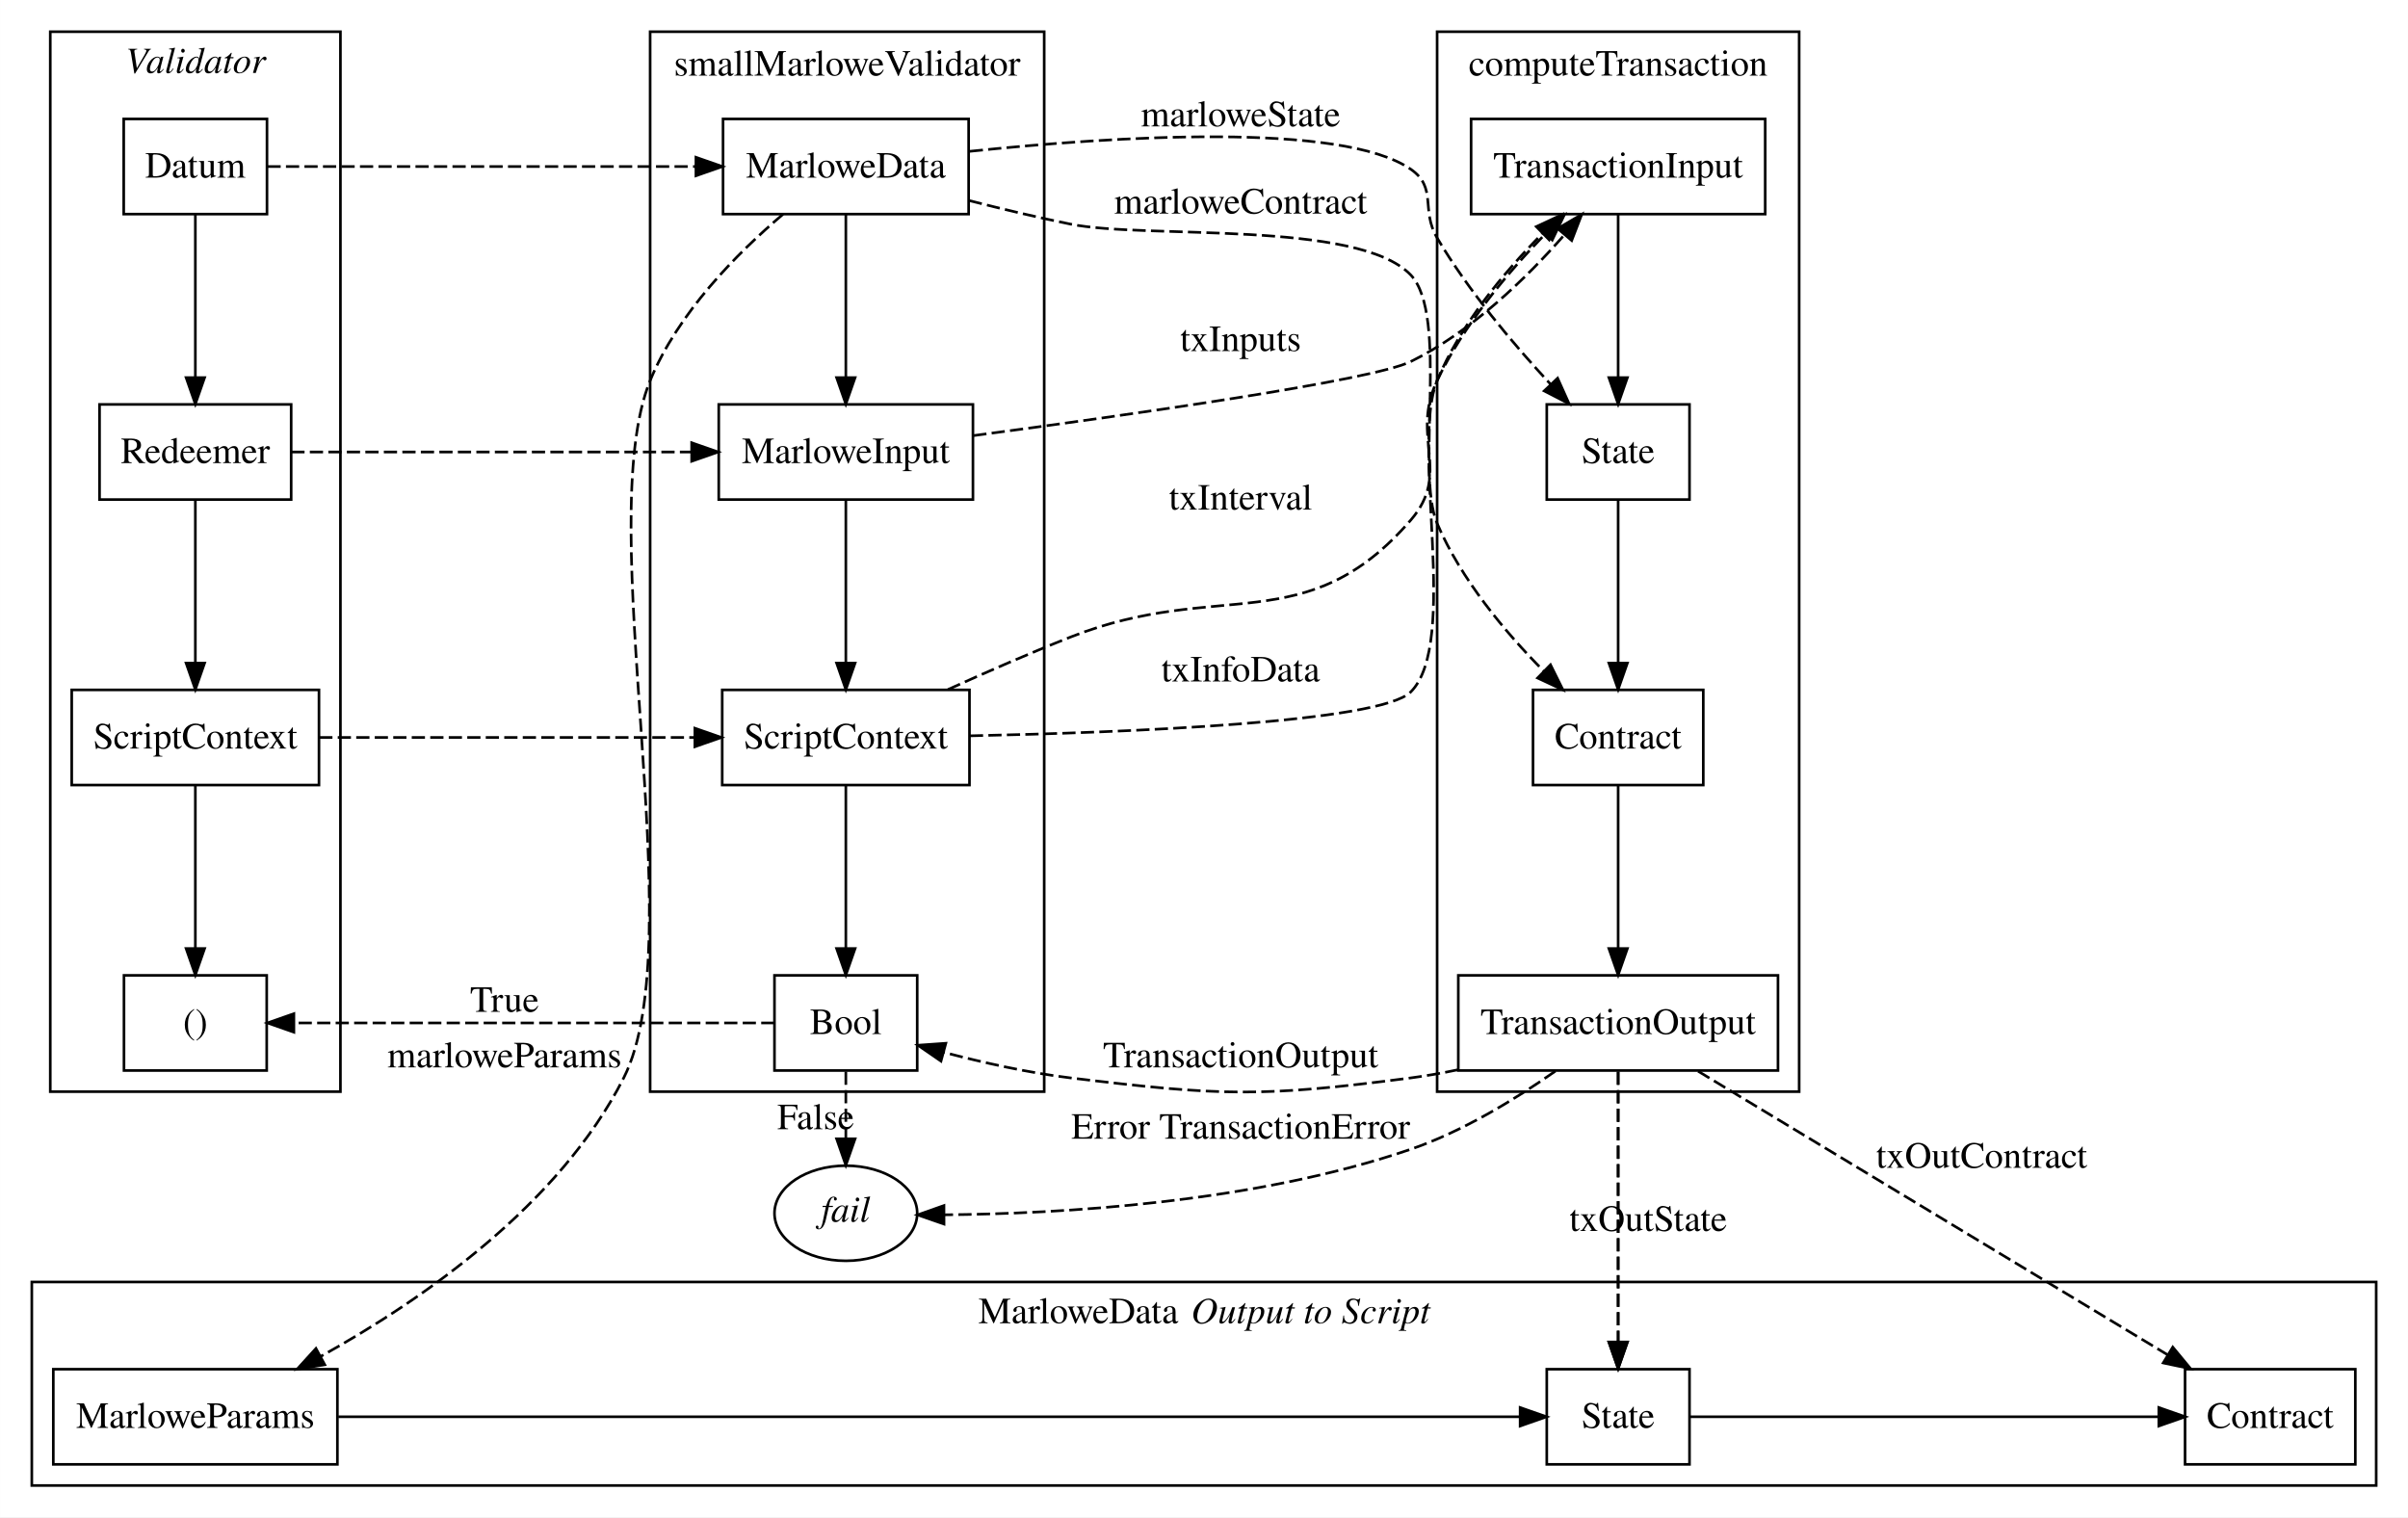
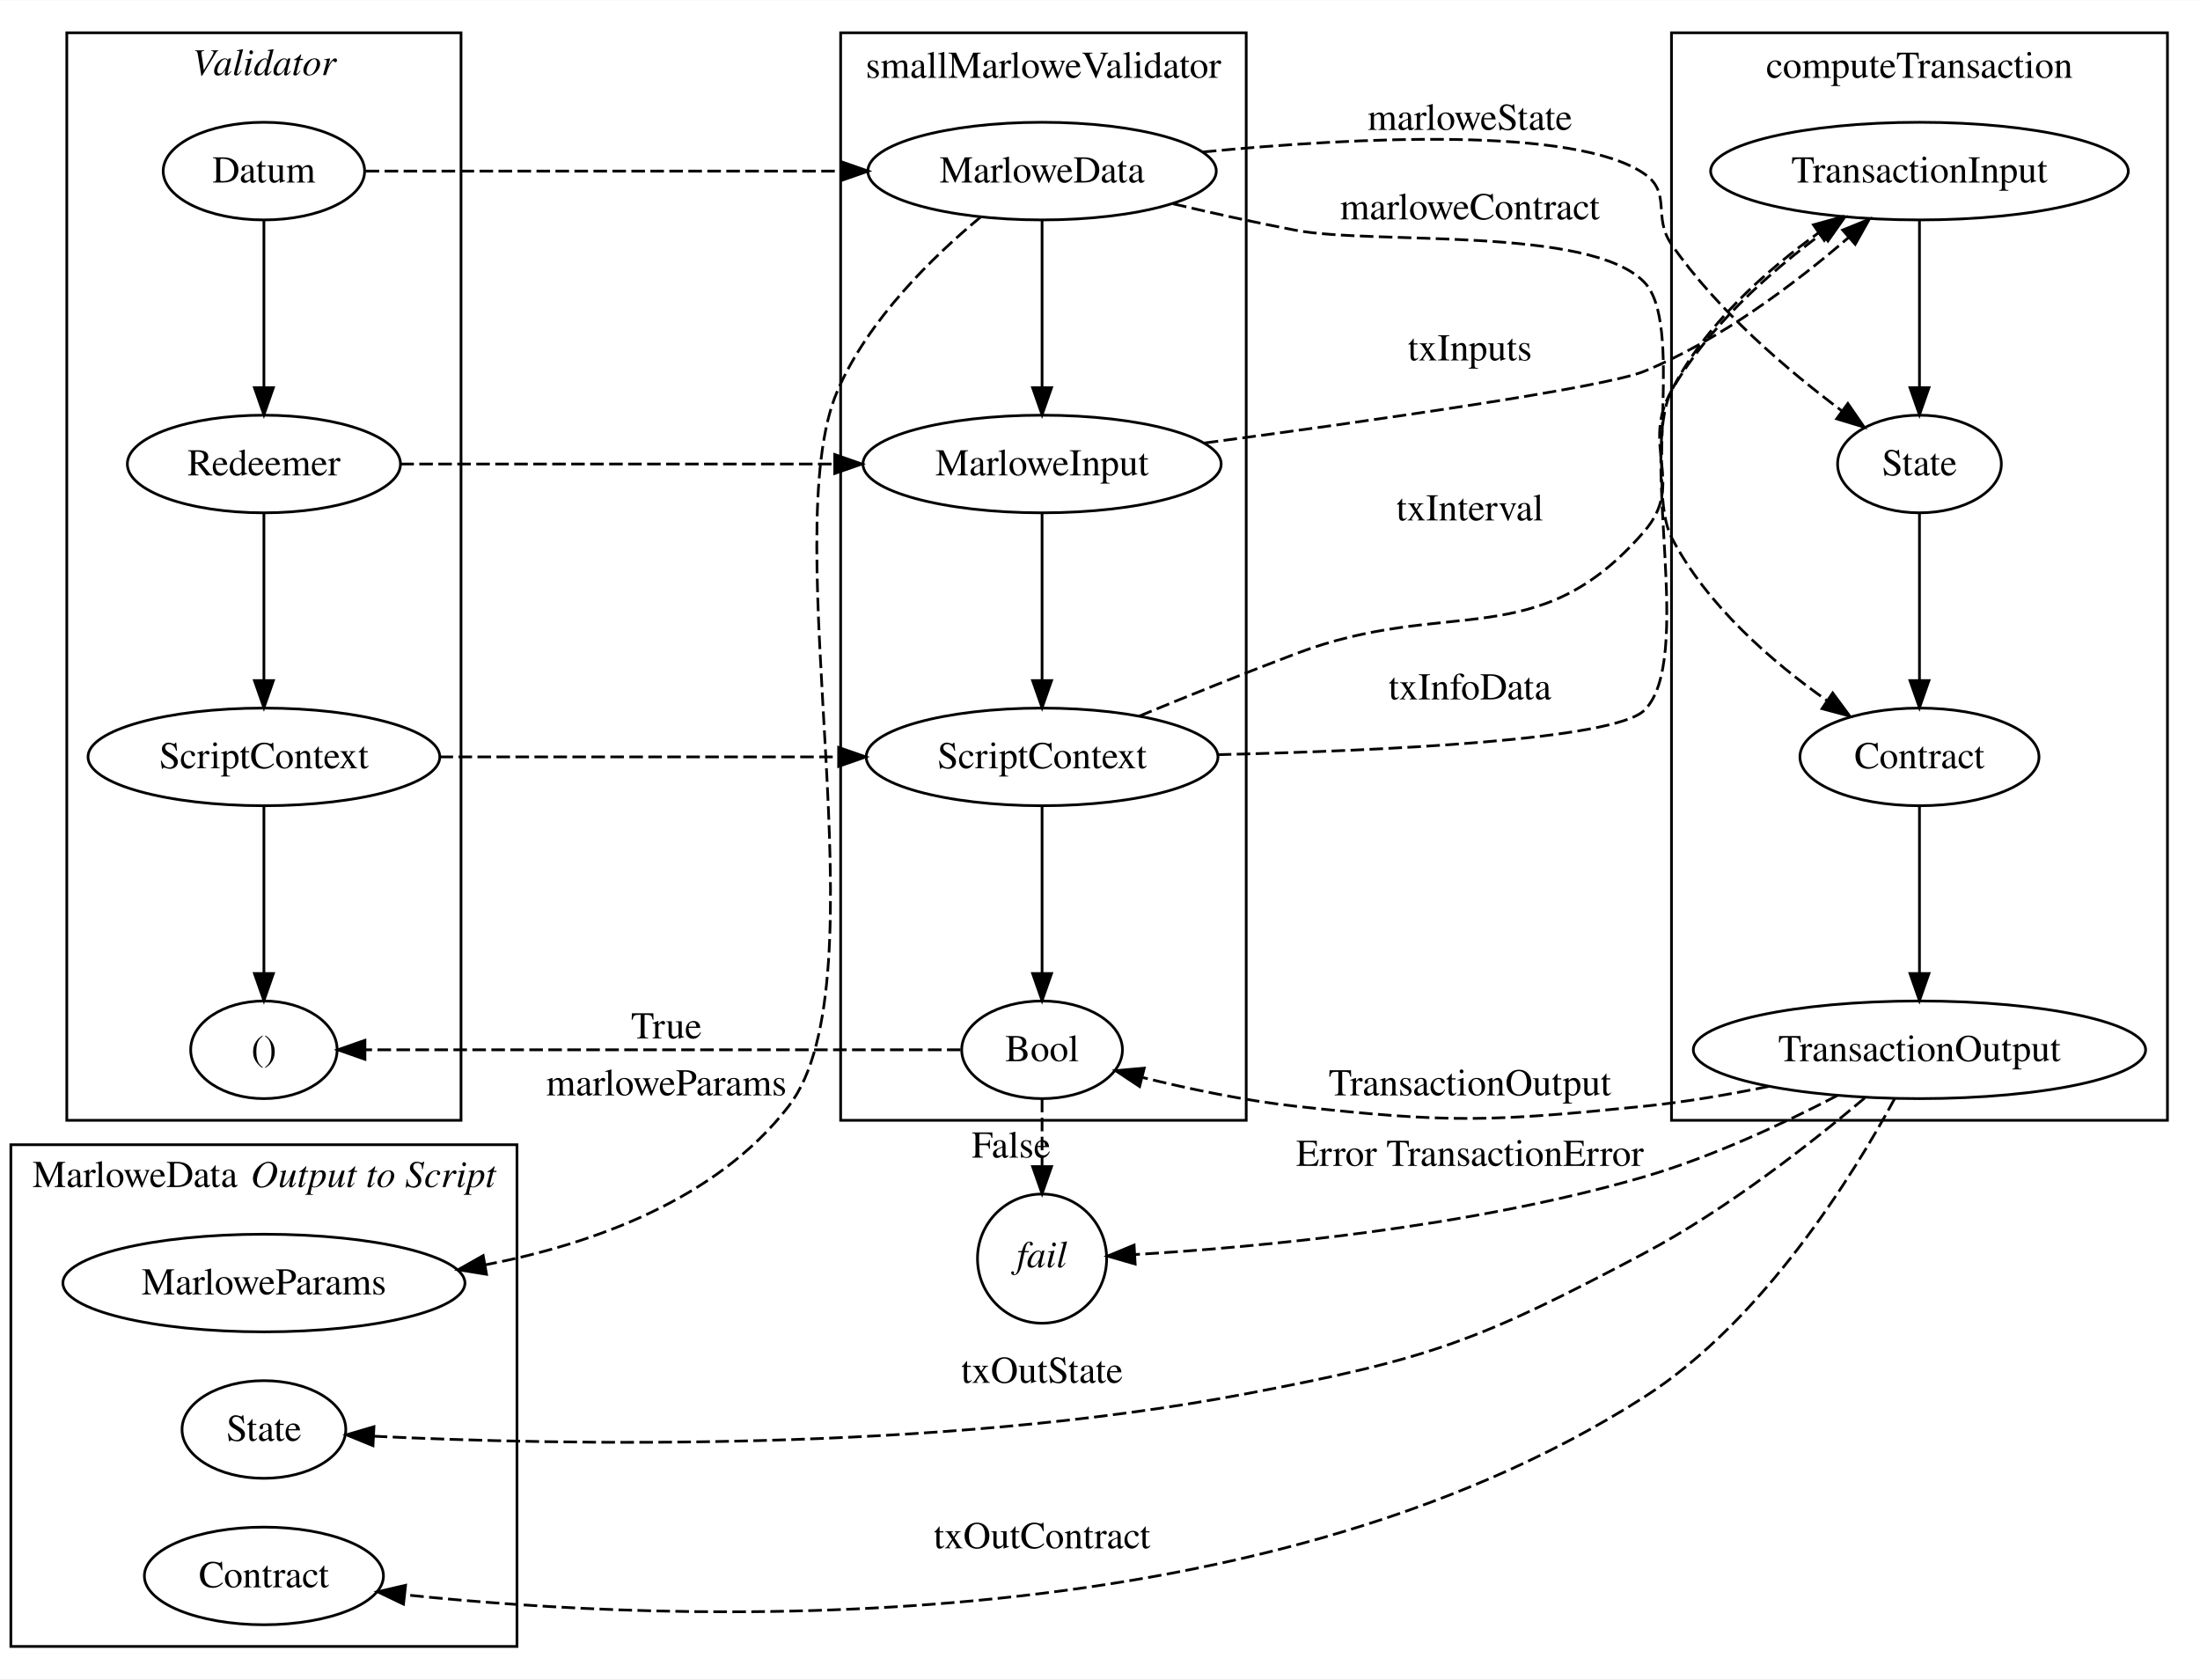
- <svg xmlns="http://www.w3.org/2000/svg" width="911pt" height="574pt" viewBox="0.00 0.00 910.93 574.00">
-   <g id="graph0" class="graph" transform="scale(1 1) rotate(0) translate(4 570)">
-     <polygon fill="#ffffff" stroke="transparent" points="-4,4 -4,-570 906.932,-570 906.932,4 -4,4" />
+ <svg xmlns="http://www.w3.org/2000/svg" width="811pt" height="619pt" viewBox="0.00 0.00 811.24 619.00">
+   <g id="graph0" class="graph" transform="scale(1 1) rotate(0) translate(4 615)">
+     <polygon fill="#ffffff" stroke="transparent" points="-4,4 -4,-615 807.237,-615 807.237,4 -4,4" />
    <g id="clust1" class="cluster">
-       <polygon fill="none" stroke="#000000" points="14.984,-157 14.984,-558 124.755,-558 124.755,-157 14.984,-157" />
-       <text text-anchor="start" x="43.435" y="-542.4" font-family="Times,serif" font-style="italic" font-size="14.00" fill="#000000">Validator</text>
+       <polygon fill="none" stroke="#000000" points="20.635,-202 20.635,-603 165.998,-603 165.998,-202 20.635,-202" />
+       <text text-anchor="start" x="66.882" y="-587.4" font-family="Times,serif" font-style="italic" font-size="14.00" fill="#000000">Validator</text>
    </g>
    <g id="clust2" class="cluster">
-       <polygon fill="none" stroke="#000000" points="241.924,-157 241.924,-558 391.007,-558 391.007,-157 241.924,-157" />
-       <text text-anchor="middle" x="316.466" y="-541.4" font-family="Times,serif" font-size="14.00" fill="#000000">smallMarloweValidator</text>
+       <polygon fill="none" stroke="#000000" points="305.983,-202 305.983,-603 455.535,-603 455.535,-202 305.983,-202" />
+       <text text-anchor="middle" x="380.759" y="-586.4" font-family="Times,serif" font-size="14.00" fill="#000000">smallMarloweValidator</text>
    </g>
    <g id="clust3" class="cluster">
-       <polygon fill="none" stroke="#000000" points="539.659,-157 539.659,-558 676.629,-558 676.629,-157 539.659,-157" />
-       <text text-anchor="middle" x="608.144" y="-541.4" font-family="Times,serif" font-size="14.00" fill="#000000">computeTransaction</text>
+       <polygon fill="none" stroke="#000000" points="612.351,-202 612.351,-603 795.237,-603 795.237,-202 612.351,-202" />
+       <text text-anchor="middle" x="703.794" y="-586.4" font-family="Times,serif" font-size="14.00" fill="#000000">computeTransaction</text>
    </g>
    <g id="clust4" class="cluster">
-       <polygon fill="none" stroke="#000000" points="8,-8 8,-85 894.932,-85 894.932,-8 8,-8" />
-       <text text-anchor="start" x="366.128" y="-69.4" font-family="Times,serif" font-size="14.00" fill="#000000">MarloweData </text>
-       <text text-anchor="start" x="446.587" y="-69.4" font-family="Times,serif" font-style="italic" font-size="14.00" fill="#000000">Output to Script</text>
+       <polygon fill="none" stroke="#000000" points="0,-8 0,-193 186.633,-193 186.633,-8 0,-8" />
+       <text text-anchor="start" x="7.979" y="-177.4" font-family="Times,serif" font-size="14.00" fill="#000000">MarloweData </text>
+       <text text-anchor="start" x="88.437" y="-177.4" font-family="Times,serif" font-style="italic" font-size="14.00" fill="#000000">Output to Script</text>
    </g>
    <g id="node1" class="node">
-       <polygon fill="none" stroke="#000000" points="96.972,-525 42.767,-525 42.767,-489 96.972,-489 96.972,-525" />
-       <text text-anchor="middle" x="69.87" y="-502.8" font-family="Times,serif" font-size="14.00" fill="#000000">Datum</text>
+       <ellipse fill="none" stroke="#000000" cx="93.317" cy="-552" rx="37.139" ry="18" />
+       <text text-anchor="middle" x="93.317" y="-547.8" font-family="Times,serif" font-size="14.00" fill="#000000">Datum</text>
    </g>
    <g id="node2" class="node">
-       <polygon fill="none" stroke="#000000" points="106.116,-417 33.623,-417 33.623,-381 106.116,-381 106.116,-417" />
-       <text text-anchor="middle" x="69.87" y="-394.8" font-family="Times,serif" font-size="14.00" fill="#000000">Redeemer</text>
+       <ellipse fill="none" stroke="#000000" cx="93.317" cy="-444" rx="50.359" ry="18" />
+       <text text-anchor="middle" x="93.317" y="-439.8" font-family="Times,serif" font-size="14.00" fill="#000000">Redeemer</text>
    </g>
    <g id="edge1" class="edge">
-       <path fill="none" stroke="#000000" d="M69.87,-488.747C69.87,-468.235 69.87,-447.723 69.87,-427.21" />
-       <polygon fill="#000000" stroke="#000000" points="73.37,-427.141 69.87,-417.141 66.37,-427.141 73.37,-427.141" />
+       <path fill="none" stroke="#000000" d="M93.317,-533.747C93.317,-513.235 93.317,-492.723 93.317,-472.21" />
+       <polygon fill="#000000" stroke="#000000" points="96.817,-472.141 93.317,-462.141 89.817,-472.141 96.817,-472.141" />
    </g>
    <g id="node6" class="node">
-       <polygon fill="none" stroke="#000000" points="362.424,-525 269.508,-525 269.508,-489 362.424,-489 362.424,-525" />
-       <text text-anchor="middle" x="315.966" y="-502.8" font-family="Times,serif" font-size="14.00" fill="#000000">MarloweData</text>
+       <ellipse fill="none" stroke="#000000" cx="380.259" cy="-552" rx="64.242" ry="18" />
+       <text text-anchor="middle" x="380.259" y="-547.8" font-family="Times,serif" font-size="14.00" fill="#000000">MarloweData</text>
    </g>
    <g id="edge9" class="edge">
-       <path fill="none" stroke="#000000" stroke-dasharray="5,2" d="M97.147,-507C136.017,-507 208.255,-507 259.072,-507" />
-       <polygon fill="#000000" stroke="#000000" points="259.252,-510.5 269.252,-507 259.252,-503.5 259.252,-510.5" />
+       <path fill="none" stroke="#000000" stroke-dasharray="5,2" d="M130.829,-552C175.091,-552 249.753,-552 305.881,-552" />
+       <polygon fill="#000000" stroke="#000000" points="306.134,-555.5 316.134,-552 306.134,-548.5 306.134,-555.5" />
    </g>
    <g id="node3" class="node">
-       <polygon fill="none" stroke="#000000" points="116.641,-309 23.098,-309 23.098,-273 116.641,-273 116.641,-309" />
-       <text text-anchor="middle" x="69.87" y="-286.8" font-family="Times,serif" font-size="14.00" fill="#000000">ScriptContext</text>
+       <ellipse fill="none" stroke="#000000" cx="93.317" cy="-336" rx="64.864" ry="18" />
+       <text text-anchor="middle" x="93.317" y="-331.8" font-family="Times,serif" font-size="14.00" fill="#000000">ScriptContext</text>
    </g>
    <g id="edge2" class="edge">
-       <path fill="none" stroke="#000000" d="M69.87,-380.747C69.87,-360.235 69.87,-339.723 69.87,-319.21" />
-       <polygon fill="#000000" stroke="#000000" points="73.37,-319.141 69.87,-309.141 66.37,-319.141 73.37,-319.141" />
+       <path fill="none" stroke="#000000" d="M93.317,-425.747C93.317,-405.235 93.317,-384.723 93.317,-364.21" />
+       <polygon fill="#000000" stroke="#000000" points="96.817,-364.141 93.317,-354.141 89.817,-364.141 96.817,-364.141" />
    </g>
    <g id="node7" class="node">
-       <polygon fill="none" stroke="#000000" points="364.049,-417 267.883,-417 267.883,-381 364.049,-381 364.049,-417" />
-       <text text-anchor="middle" x="315.966" y="-394.8" font-family="Times,serif" font-size="14.00" fill="#000000">MarloweInput</text>
+       <ellipse fill="none" stroke="#000000" cx="380.259" cy="-444" rx="66.053" ry="18" />
+       <text text-anchor="middle" x="380.259" y="-439.8" font-family="Times,serif" font-size="14.00" fill="#000000">MarloweInput</text>
    </g>
    <g id="edge10" class="edge">
-       <path fill="none" stroke="#000000" stroke-dasharray="5,2" d="M106.182,-399C146.042,-399 210.609,-399 257.596,-399" />
-       <polygon fill="#000000" stroke="#000000" points="257.639,-402.5 267.639,-399 257.639,-395.5 257.639,-402.5" />
+       <path fill="none" stroke="#000000" stroke-dasharray="5,2" d="M143.626,-444C187.835,-444 252.836,-444 303.531,-444" />
+       <polygon fill="#000000" stroke="#000000" points="303.793,-447.5 313.793,-444 303.793,-440.5 303.793,-447.5" />
    </g>
    <g id="node4" class="node">
-       <polygon fill="none" stroke="#000000" points="96.87,-201 42.87,-201 42.87,-165 96.87,-165 96.87,-201" />
-       <text text-anchor="middle" x="69.87" y="-178.8" font-family="Times,serif" font-size="14.00" fill="#000000">()</text>
+       <ellipse fill="none" stroke="#000000" cx="93.317" cy="-228" rx="27" ry="18" />
+       <text text-anchor="middle" x="93.317" y="-223.8" font-family="Times,serif" font-size="14.00" fill="#000000">()</text>
    </g>
    <g id="edge3" class="edge">
-       <path fill="none" stroke="#000000" d="M69.87,-272.747C69.87,-252.235 69.87,-231.723 69.87,-211.21" />
-       <polygon fill="#000000" stroke="#000000" points="73.37,-211.141 69.87,-201.141 66.37,-211.141 73.37,-211.141" />
+       <path fill="none" stroke="#000000" d="M93.317,-317.747C93.317,-297.235 93.317,-276.723 93.317,-256.21" />
+       <polygon fill="#000000" stroke="#000000" points="96.817,-256.141 93.317,-246.141 89.817,-256.141 96.817,-256.141" />
    </g>
    <g id="node8" class="node">
-       <polygon fill="none" stroke="#000000" points="362.738,-309 269.194,-309 269.194,-273 362.738,-273 362.738,-309" />
-       <text text-anchor="middle" x="315.966" y="-286.8" font-family="Times,serif" font-size="14.00" fill="#000000">ScriptContext</text>
+       <ellipse fill="none" stroke="#000000" cx="380.259" cy="-336" rx="64.864" ry="18" />
+       <text text-anchor="middle" x="380.259" y="-331.8" font-family="Times,serif" font-size="14.00" fill="#000000">ScriptContext</text>
    </g>
    <g id="edge11" class="edge">
-       <path fill="none" stroke="#000000" stroke-dasharray="5,2" d="M116.738,-291C157.148,-291 215.632,-291 258.787,-291" />
-       <polygon fill="#000000" stroke="#000000" points="258.854,-294.5 268.854,-291 258.854,-287.5 258.854,-294.5" />
+       <path fill="none" stroke="#000000" stroke-dasharray="5,2" d="M158.07,-336C201.713,-336 259.431,-336 305.101,-336" />
+       <polygon fill="#000000" stroke="#000000" points="305.245,-339.5 315.245,-336 305.245,-332.5 305.245,-339.5" />
    </g>
    <g id="node5" class="node">
-       <ellipse fill="none" stroke="#000000" cx="315.966" cy="-111" rx="27" ry="18" />
-       <text text-anchor="start" x="306.638" y="-107.8" font-family="Times,serif" font-style="italic" font-size="14.00" fill="#000000">fail</text>
+       <ellipse fill="none" stroke="#000000" cx="380.259" cy="-151" rx="23.811" ry="23.811" />
+       <text text-anchor="start" x="370.93" y="-147.8" font-family="Times,serif" font-style="italic" font-size="14.00" fill="#000000">fail</text>
    </g>
    <g id="edge5" class="edge">
-       <path fill="none" stroke="#000000" d="M315.966,-488.747C315.966,-468.235 315.966,-447.723 315.966,-427.21" />
-       <polygon fill="#000000" stroke="#000000" points="319.466,-427.141 315.966,-417.141 312.466,-427.141 319.466,-427.141" />
+       <path fill="none" stroke="#000000" d="M380.259,-533.747C380.259,-513.235 380.259,-492.723 380.259,-472.21" />
+       <polygon fill="#000000" stroke="#000000" points="383.759,-472.141 380.259,-462.141 376.759,-472.141 383.759,-472.141" />
    </g>
    <g id="node10" class="node">
-       <polygon fill="none" stroke="#000000" points="663.779,-525 552.51,-525 552.51,-489 663.779,-489 663.779,-525" />
-       <text text-anchor="middle" x="608.144" y="-502.8" font-family="Times,serif" font-size="14.00" fill="#000000">TransactionInput</text>
+       <ellipse fill="none" stroke="#000000" cx="703.794" cy="-552" rx="77.006" ry="18" />
+       <text text-anchor="middle" x="703.794" y="-547.8" font-family="Times,serif" font-size="14.00" fill="#000000">TransactionInput</text>
    </g>
    <g id="node11" class="node">
-       <polygon fill="none" stroke="#000000" points="635.144,-417 581.144,-417 581.144,-381 635.144,-381 635.144,-417" />
-       <text text-anchor="middle" x="608.144" y="-394.8" font-family="Times,serif" font-size="14.00" fill="#000000">State</text>
+       <ellipse fill="none" stroke="#000000" cx="703.794" cy="-444" rx="30.192" ry="18" />
+       <text text-anchor="middle" x="703.794" y="-439.8" font-family="Times,serif" font-size="14.00" fill="#000000">State</text>
    </g>
    <g id="edge20" class="edge">
-       <path fill="none" stroke="#000000" stroke-dasharray="5,2" d="M362.843,-512.752C417.483,-518.445 503.63,-523.966 529.659,-506 539.848,-498.967 533.352,-490.654 539.659,-480 551.562,-459.894 568.49,-439.82 582.537,-424.686" />
-       <polygon fill="#000000" stroke="#000000" points="585.245,-426.916 589.579,-417.248 580.162,-422.104 585.245,-426.916" />
-       <text text-anchor="middle" x="465.333" y="-522.2" font-family="Times,serif" font-size="14.00" fill="#000000">marloweState</text>
+       <path fill="none" stroke="#000000" stroke-dasharray="5,2" d="M439.554,-559.049C496.304,-564.519 576.923,-568.548 602.351,-551 612.54,-543.968 605.293,-535.172 612.351,-525 629.381,-500.452 655.359,-478.393 675.28,-463.517" />
+       <polygon fill="#000000" stroke="#000000" points="677.384,-466.314 683.403,-457.595 673.26,-460.658 677.384,-466.314" />
+       <text text-anchor="middle" x="538.025" y="-567.2" font-family="Times,serif" font-size="14.00" fill="#000000">marloweState</text>
    </g>
    <g id="node12" class="node">
-       <polygon fill="none" stroke="#000000" points="640.352,-309 575.936,-309 575.936,-273 640.352,-273 640.352,-309" />
-       <text text-anchor="middle" x="608.144" y="-286.8" font-family="Times,serif" font-size="14.00" fill="#000000">Contract</text>
+       <ellipse fill="none" stroke="#000000" cx="703.794" cy="-336" rx="44.08" ry="18" />
+       <text text-anchor="middle" x="703.794" y="-331.8" font-family="Times,serif" font-size="14.00" fill="#000000">Contract</text>
    </g>
    <g id="edge21" class="edge">
-       <path fill="none" stroke="#000000" stroke-dasharray="5,2" d="M362.553,-494.138C374.989,-490.957 388.458,-487.738 401.007,-485.2 429.339,-479.47 509.655,-486.866 529.659,-466 544.196,-450.836 531.402,-391.316 539.659,-372 548.719,-350.803 565.294,-330.969 579.868,-316.232" />
-       <polygon fill="#000000" stroke="#000000" points="582.551,-318.504 587.256,-309.011 577.659,-313.498 582.551,-318.504" />
-       <text text-anchor="middle" x="465.333" y="-489.2" font-family="Times,serif" font-size="14.00" fill="#000000">marloweContract</text>
+       <path fill="none" stroke="#000000" stroke-dasharray="5,2" d="M428.597,-539.936C443.052,-536.541 458.973,-533.012 473.699,-530.2 502.092,-524.779 582.346,-531.866 602.351,-511 616.888,-495.836 602.726,-435.672 612.351,-417 625.274,-391.928 649.451,-371.044 669.7,-356.764" />
+       <polygon fill="#000000" stroke="#000000" points="671.793,-359.574 678.094,-351.056 667.856,-353.786 671.793,-359.574" />
+       <text text-anchor="middle" x="538.025" y="-534.2" font-family="Times,serif" font-size="14.00" fill="#000000">marloweContract</text>
    </g>
    <g id="node14" class="node">
-       <polygon fill="none" stroke="#000000" points="123.609,-52 16.13,-52 16.13,-16 123.609,-16 123.609,-52" />
-       <text text-anchor="middle" x="69.87" y="-29.8" font-family="Times,serif" font-size="14.00" fill="#000000">MarloweParams</text>
+       <ellipse fill="none" stroke="#000000" cx="93.317" cy="-142" rx="74.133" ry="18" />
+       <text text-anchor="middle" x="93.317" y="-137.8" font-family="Times,serif" font-size="14.00" fill="#000000">MarloweParams</text>
+     </g>
+     <g id="edge26" class="edge">
+       <path fill="none" stroke="#000000" stroke-dasharray="5,2" d="M357.706,-535.146C339.894,-520.401 316.206,-497.272 304.818,-471 281.45,-417.088 322.703,-253.728 286.818,-207.2 260.373,-172.912 215.111,-156.5 175.009,-148.713" />
+       <polygon fill="#000000" stroke="#000000" points="175.399,-145.227 164.939,-146.913 174.167,-152.118 175.399,-145.227" />
+       <text text-anchor="middle" x="241.726" y="-211.2" font-family="Times,serif" font-size="14.00" fill="#000000">marloweParams</text>
+     </g>
+     <g id="edge6" class="edge">
+       <path fill="none" stroke="#000000" d="M380.259,-425.747C380.259,-405.235 380.259,-384.723 380.259,-364.21" />
+       <polygon fill="#000000" stroke="#000000" points="383.759,-364.141 380.259,-354.141 376.759,-364.141 383.759,-364.141" />
+     </g>
+     <g id="edge22" class="edge">
+       <path fill="none" stroke="#000000" stroke-dasharray="5,2" d="M440.24,-451.752C500.84,-459.822 587.585,-472.115 602.351,-478.2 630.542,-489.817 658.238,-510.799 677.549,-527.429" />
+       <polygon fill="#000000" stroke="#000000" points="675.472,-530.264 685.289,-534.25 680.1,-525.013 675.472,-530.264" />
+       <text text-anchor="middle" x="538.025" y="-482.2" font-family="Times,serif" font-size="14.00" fill="#000000">txInputs</text>
+     </g>
+     <g id="node9" class="node">
+       <ellipse fill="none" stroke="#000000" cx="380.259" cy="-228" rx="29.636" ry="18" />
+       <text text-anchor="middle" x="380.259" y="-223.8" font-family="Times,serif" font-size="14.00" fill="#000000">Bool</text>
+     </g>
+     <g id="edge7" class="edge">
+       <path fill="none" stroke="#000000" d="M380.259,-317.747C380.259,-297.235 380.259,-276.723 380.259,-256.21" />
+       <polygon fill="#000000" stroke="#000000" points="383.759,-256.141 380.259,-246.141 376.759,-256.141 383.759,-256.141" />
+     </g>
+     <g id="edge23" class="edge">
+       <path fill="none" stroke="#000000" stroke-dasharray="5,2" d="M416.039,-351.024C433.374,-358.182 454.538,-366.743 473.699,-374 530.375,-395.466 562.763,-373.312 602.351,-419.2 617.667,-436.954 600.735,-450.632 612.351,-471 625.713,-494.43 648.367,-514.572 667.783,-528.909" />
+       <polygon fill="#000000" stroke="#000000" points="665.978,-531.921 676.15,-534.885 670.047,-526.225 665.978,-531.921" />
+       <text text-anchor="middle" x="538.025" y="-423.2" font-family="Times,serif" font-size="14.00" fill="#000000">txInterval</text>
+     </g>
+     <g id="edge24" class="edge">
+       <path fill="none" stroke="#000000" stroke-dasharray="5,2" d="M445.036,-336.824C506.573,-338.271 591.32,-342.251 602.351,-353.2 620.996,-371.708 600.563,-447.521 612.351,-471 624.424,-495.047 646.99,-515.154 666.684,-529.32" />
+       <polygon fill="#000000" stroke="#000000" points="664.697,-532.201 674.909,-535.021 668.685,-526.448 664.697,-532.201" />
+       <text text-anchor="middle" x="538.025" y="-357.2" font-family="Times,serif" font-size="14.00" fill="#000000">txInfoData</text>
+     </g>
+     <g id="edge12" class="edge">
+       <path fill="none" stroke="#000000" stroke-dasharray="5,2" d="M350.193,-228C297.411,-228 188.238,-228 130.69,-228" />
+       <polygon fill="#000000" stroke="#000000" points="130.57,-224.5 120.57,-228 130.57,-231.5 130.57,-224.5" />
+       <text text-anchor="middle" x="241.726" y="-232.2" font-family="Times,serif" font-size="14.00" fill="#000000">True</text>
+     </g>
+     <g id="edge8" class="edge">
+       <path fill="none" stroke="#000000" stroke-dasharray="5,2" d="M380.259,-209.947C380.259,-202.525 380.259,-193.675 380.259,-185.118" />
+       <polygon fill="#000000" stroke="#000000" points="383.759,-184.941 380.259,-174.941 376.759,-184.941 383.759,-184.941" />
+       <text text-anchor="middle" x="368.859" y="-188.253" font-family="Times,serif" font-size="14.00" fill="#000000">False</text>
+     </g>
+     <g id="node13" class="node">
+       <ellipse fill="none" stroke="#000000" cx="703.794" cy="-228" rx="83.387" ry="18" />
+       <text text-anchor="middle" x="703.794" y="-223.8" font-family="Times,serif" font-size="14.00" fill="#000000">TransactionOutput</text>
+     </g>
+     <g id="edge13" class="edge">
+       <path fill="none" stroke="#000000" d="M703.794,-533.747C703.794,-513.235 703.794,-492.723 703.794,-472.21" />
+       <polygon fill="#000000" stroke="#000000" points="707.294,-472.141 703.794,-462.141 700.294,-472.141 707.294,-472.141" />
+     </g>
+     <g id="edge14" class="edge">
+       <path fill="none" stroke="#000000" d="M703.794,-425.747C703.794,-405.235 703.794,-384.723 703.794,-364.21" />
+       <polygon fill="#000000" stroke="#000000" points="707.294,-364.141 703.794,-354.141 700.294,-364.141 707.294,-364.141" />
+     </g>
+     <g id="edge15" class="edge">
+       <path fill="none" stroke="#000000" d="M703.794,-317.747C703.794,-297.235 703.794,-276.723 703.794,-256.21" />
+       <polygon fill="#000000" stroke="#000000" points="707.294,-256.141 703.794,-246.141 700.294,-256.141 707.294,-256.141" />
+     </g>
+     <g id="edge29" class="edge">
+       <path fill="none" stroke="#000000" stroke-dasharray="5,2" d="M673.636,-211.201C653.926,-200.956 627.302,-188.475 602.351,-181.2 537.642,-162.333 458.82,-155.172 414.61,-152.513" />
+       <polygon fill="#000000" stroke="#000000" points="414.588,-149.006 404.408,-151.943 414.197,-155.995 414.588,-149.006" />
+       <text text-anchor="middle" x="538.025" y="-185.2" font-family="Times,serif" font-size="14.00" fill="#000000">Error TransactionError</text>
+     </g>
+     <g id="edge25" class="edge">
+       <path fill="none" stroke="#000000" stroke-dasharray="5,2" d="M648.296,-214.513C633.462,-211.488 617.375,-208.725 602.351,-207.2 545.464,-201.428 530.535,-200.951 473.699,-207.2 454.957,-209.261 434.475,-213.58 417.476,-217.752" />
+       <polygon fill="#000000" stroke="#000000" points="416.222,-214.459 407.388,-220.308 417.942,-221.244 416.222,-214.459" />
+       <text text-anchor="middle" x="538.025" y="-211.2" font-family="Times,serif" font-size="14.00" fill="#000000">TransactionOutput</text>
+     </g>
+     <g id="node15" class="node">
+       <ellipse fill="none" stroke="#000000" cx="93.317" cy="-88" rx="30.192" ry="18" />
+       <text text-anchor="middle" x="93.317" y="-83.8" font-family="Times,serif" font-size="14.00" fill="#000000">State</text>
+     </g>
+     <g id="edge27" class="edge">
+       <path fill="none" stroke="#000000" stroke-dasharray="5,2" d="M683.641,-210.261C663.995,-193.68 632.722,-169.125 602.351,-153 541.297,-120.585 523.606,-114.117 455.699,-101.2 340.636,-79.313 201.42,-82.267 133.929,-85.515" />
+       <polygon fill="#000000" stroke="#000000" points="133.537,-82.031 123.728,-86.035 133.893,-89.022 133.537,-82.031" />
+       <text text-anchor="middle" x="380.259" y="-105.2" font-family="Times,serif" font-size="14.00" fill="#000000">                          txOutState</text>
+     </g>
+     <g id="node16" class="node">
+       <ellipse fill="none" stroke="#000000" cx="93.317" cy="-34" rx="44.08" ry="18" />
+       <text text-anchor="middle" x="93.317" y="-29.8" font-family="Times,serif" font-size="14.00" fill="#000000">Contract</text>
    </g>
    <g id="edge28" class="edge">
-       <path fill="none" stroke="#000000" stroke-dasharray="5,2" d="M292.19,-488.937C274.769,-474.151 252.407,-451.56 241.924,-426 219.663,-371.723 258.477,-214.511 231.924,-162.2 207.497,-114.076 155.816,-78.241 117.348,-56.87" />
-       <polygon fill="#000000" stroke="#000000" points="118.832,-53.693 108.372,-52.01 115.499,-59.849 118.832,-53.693" />
-       <text text-anchor="middle" x="186.832" y="-166.2" font-family="Times,serif" font-size="14.00" fill="#000000">marloweParams</text>
-     </g>
-     <g id="edge6" class="edge">
-       <path fill="none" stroke="#000000" d="M315.966,-380.747C315.966,-360.235 315.966,-339.723 315.966,-319.21" />
-       <polygon fill="#000000" stroke="#000000" points="319.466,-319.141 315.966,-309.141 312.466,-319.141 319.466,-319.141" />
-     </g>
-     <g id="edge22" class="edge">
-       <path fill="none" stroke="#000000" stroke-dasharray="5,2" d="M364.19,-405.194C422.612,-412.935 515.074,-426.034 529.659,-433.2 552.597,-444.469 573.408,-464.734 587.828,-481.18" />
-       <polygon fill="#000000" stroke="#000000" points="585.235,-483.533 594.375,-488.891 590.571,-479.003 585.235,-483.533" />
-       <text text-anchor="middle" x="465.333" y="-437.2" font-family="Times,serif" font-size="14.00" fill="#000000">txInputs</text>
-     </g>
-     <g id="node9" class="node">
-       <polygon fill="none" stroke="#000000" points="342.966,-201 288.966,-201 288.966,-165 342.966,-165 342.966,-201" />
-       <text text-anchor="middle" x="315.966" y="-178.8" font-family="Times,serif" font-size="14.00" fill="#000000">Bool</text>
-     </g>
-     <g id="edge7" class="edge">
-       <path fill="none" stroke="#000000" d="M315.966,-272.747C315.966,-252.235 315.966,-231.723 315.966,-211.21" />
-       <polygon fill="#000000" stroke="#000000" points="319.466,-211.141 315.966,-201.141 312.466,-211.141 319.466,-211.141" />
-     </g>
-     <g id="edge23" class="edge">
-       <path fill="none" stroke="#000000" stroke-dasharray="5,2" d="M354.605,-309.141C369.045,-315.688 385.663,-322.95 401.007,-329 457.252,-351.177 490.088,-327.489 529.659,-373.2 545.291,-391.258 529.388,-404.437 539.659,-426 549.572,-446.812 566.165,-466.638 580.536,-481.466" />
-       <polygon fill="#000000" stroke="#000000" points="578.259,-484.139 587.801,-488.743 583.213,-479.193 578.259,-484.139" />
-       <text text-anchor="middle" x="465.333" y="-377.2" font-family="Times,serif" font-size="14.00" fill="#000000">txInterval</text>
-     </g>
-     <g id="edge24" class="edge">
-       <path fill="none" stroke="#000000" stroke-dasharray="5,2" d="M362.888,-291.62C422.224,-292.881 518.103,-296.695 529.659,-308.2 548.276,-326.736 529.591,-401.734 539.659,-426 548.433,-447.147 564.838,-466.859 579.392,-481.541" />
-       <polygon fill="#000000" stroke="#000000" points="577.178,-484.271 586.784,-488.742 582.063,-479.257 577.178,-484.271" />
-       <text text-anchor="middle" x="465.333" y="-312.2" font-family="Times,serif" font-size="14.00" fill="#000000">txInfoData</text>
-     </g>
-     <g id="edge12" class="edge">
-       <path fill="none" stroke="#000000" stroke-dasharray="5,2" d="M288.942,-183C244.827,-183 157.254,-183 107.224,-183" />
-       <polygon fill="#000000" stroke="#000000" points="107.147,-179.5 97.147,-183 107.146,-186.5 107.147,-179.5" />
-       <text text-anchor="middle" x="186.832" y="-187.2" font-family="Times,serif" font-size="14.00" fill="#000000">True</text>
-     </g>
-     <g id="edge8" class="edge">
-       <path fill="none" stroke="#000000" stroke-dasharray="5,2" d="M315.966,-164.587C315.966,-156.941 315.966,-147.892 315.966,-139.427" />
-       <polygon fill="#000000" stroke="#000000" points="319.466,-139.169 315.966,-129.169 312.466,-139.169 319.466,-139.169" />
-       <text text-anchor="middle" x="304.566" y="-142.8" font-family="Times,serif" font-size="14.00" fill="#000000">False</text>
-     </g>
-     <g id="node13" class="node">
-       <polygon fill="none" stroke="#000000" points="668.615,-201 547.673,-201 547.673,-165 668.615,-165 668.615,-201" />
-       <text text-anchor="middle" x="608.144" y="-178.8" font-family="Times,serif" font-size="14.00" fill="#000000">TransactionOutput</text>
-     </g>
-     <g id="edge13" class="edge">
-       <path fill="none" stroke="#000000" d="M608.144,-488.747C608.144,-468.235 608.144,-447.723 608.144,-427.21" />
-       <polygon fill="#000000" stroke="#000000" points="611.644,-427.141 608.144,-417.141 604.644,-427.141 611.644,-427.141" />
-     </g>
-     <g id="edge14" class="edge">
-       <path fill="none" stroke="#000000" d="M608.144,-380.747C608.144,-360.235 608.144,-339.723 608.144,-319.21" />
-       <polygon fill="#000000" stroke="#000000" points="611.644,-319.141 608.144,-309.141 604.644,-319.141 611.644,-319.141" />
-     </g>
-     <g id="edge15" class="edge">
-       <path fill="none" stroke="#000000" d="M608.144,-272.747C608.144,-252.235 608.144,-231.723 608.144,-211.21" />
-       <polygon fill="#000000" stroke="#000000" points="611.644,-211.141 608.144,-201.141 604.644,-211.141 611.644,-211.141" />
-     </g>
-     <g id="edge31" class="edge">
-       <path fill="none" stroke="#000000" stroke-dasharray="5,2" d="M584.423,-164.783C569.52,-154.328 549.432,-141.97 529.659,-135.2 470.267,-114.864 396.711,-110.801 353.216,-110.409" />
-       <polygon fill="#000000" stroke="#000000" points="353.105,-106.908 343.094,-110.379 353.084,-113.908 353.105,-106.908" />
-       <text text-anchor="middle" x="465.333" y="-139.2" font-family="Times,serif" font-size="14.00" fill="#000000">Error TransactionError</text>
-     </g>
-     <g id="edge25" class="edge">
-       <path fill="none" stroke="#000000" stroke-dasharray="5,2" d="M547.611,-165.299C541.587,-164.038 535.53,-162.965 529.659,-162.2 472.959,-154.814 457.775,-155.358 401.007,-162.2 385.068,-164.121 367.805,-167.998 353.023,-171.889" />
-       <polygon fill="#000000" stroke="#000000" points="351.959,-168.552 343.233,-174.562 353.802,-175.305 351.959,-168.552" />
-       <text text-anchor="middle" x="465.333" y="-166.2" font-family="Times,serif" font-size="14.00" fill="#000000">TransactionOutput</text>
-     </g>
-     <g id="node15" class="node">
-       <polygon fill="none" stroke="#000000" points="635.144,-52 581.144,-52 581.144,-16 635.144,-16 635.144,-52" />
-       <text text-anchor="middle" x="608.144" y="-29.8" font-family="Times,serif" font-size="14.00" fill="#000000">State</text>
-     </g>
-     <g id="edge29" class="edge">
-       <path fill="none" stroke="#000000" stroke-dasharray="5,2" d="M608.144,-164.58C608.144,-139.029 608.144,-92.589 608.144,-62.533" />
-       <polygon fill="#000000" stroke="#000000" points="611.644,-62.27 608.144,-52.27 604.644,-62.27 611.644,-62.27" />
-       <path fill="none" stroke="#000000" stroke-dasharray="5,2" d="M608.144,-164.58C608.144,-139.029 608.144,-92.589 608.144,-62.533" />
-       <polygon fill="#000000" stroke="#000000" points="611.644,-62.27 608.144,-52.27 604.644,-62.27 611.644,-62.27" />
-       <text text-anchor="middle" x="619.544" y="-104.3" font-family="Times,serif" font-size="14.00" fill="#000000">                          txOutState</text>
-     </g>
-     <g id="node16" class="node">
-       <polygon fill="none" stroke="#000000" points="887.037,-52 822.621,-52 822.621,-16 887.037,-16 887.037,-52" />
-       <text text-anchor="middle" x="854.829" y="-29.8" font-family="Times,serif" font-size="14.00" fill="#000000">Contract</text>
-     </g>
-     <g id="edge30" class="edge">
-       <path fill="none" stroke="#000000" stroke-dasharray="5,2" d="M638.393,-164.73C683.085,-137.735 766.764,-87.192 815.953,-57.481" />
-       <polygon fill="#000000" stroke="#000000" points="817.969,-60.353 824.719,-52.187 814.35,-54.361 817.969,-60.353" />
-       <text text-anchor="middle" x="745.677" y="-128.2" font-family="Times,serif" font-size="14.00" fill="#000000">txOutContract</text>
-     </g>
-     <g id="edge26" class="edge">
-       <path fill="none" stroke="#000000" d="M123.946,-34C233.174,-34 477.644,-34 570.967,-34" />
-       <polygon fill="#000000" stroke="#000000" points="571.067,-37.5 581.067,-34 571.067,-30.5 571.067,-37.5" />
-     </g>
-     <g id="edge27" class="edge">
-       <path fill="none" stroke="#000000" d="M635.486,-34C678.35,-34 761.694,-34 812.396,-34" />
-       <polygon fill="#000000" stroke="#000000" points="812.694,-37.5 822.694,-34 812.694,-30.5 812.694,-37.5" />
+       <path fill="none" stroke="#000000" stroke-dasharray="5,2" d="M694.658,-210.002C679.463,-181.963 646.274,-128.156 602.351,-100 458.122,-7.548 243.449,-16.731 145.469,-27.039" />
+       <polygon fill="#000000" stroke="#000000" points="144.79,-23.593 135.233,-28.166 145.556,-30.551 144.79,-23.593" />
+       <text text-anchor="middle" x="380.259" y="-44.2" font-family="Times,serif" font-size="14.00" fill="#000000">txOutContract</text>
    </g>
  </g>
</svg>
